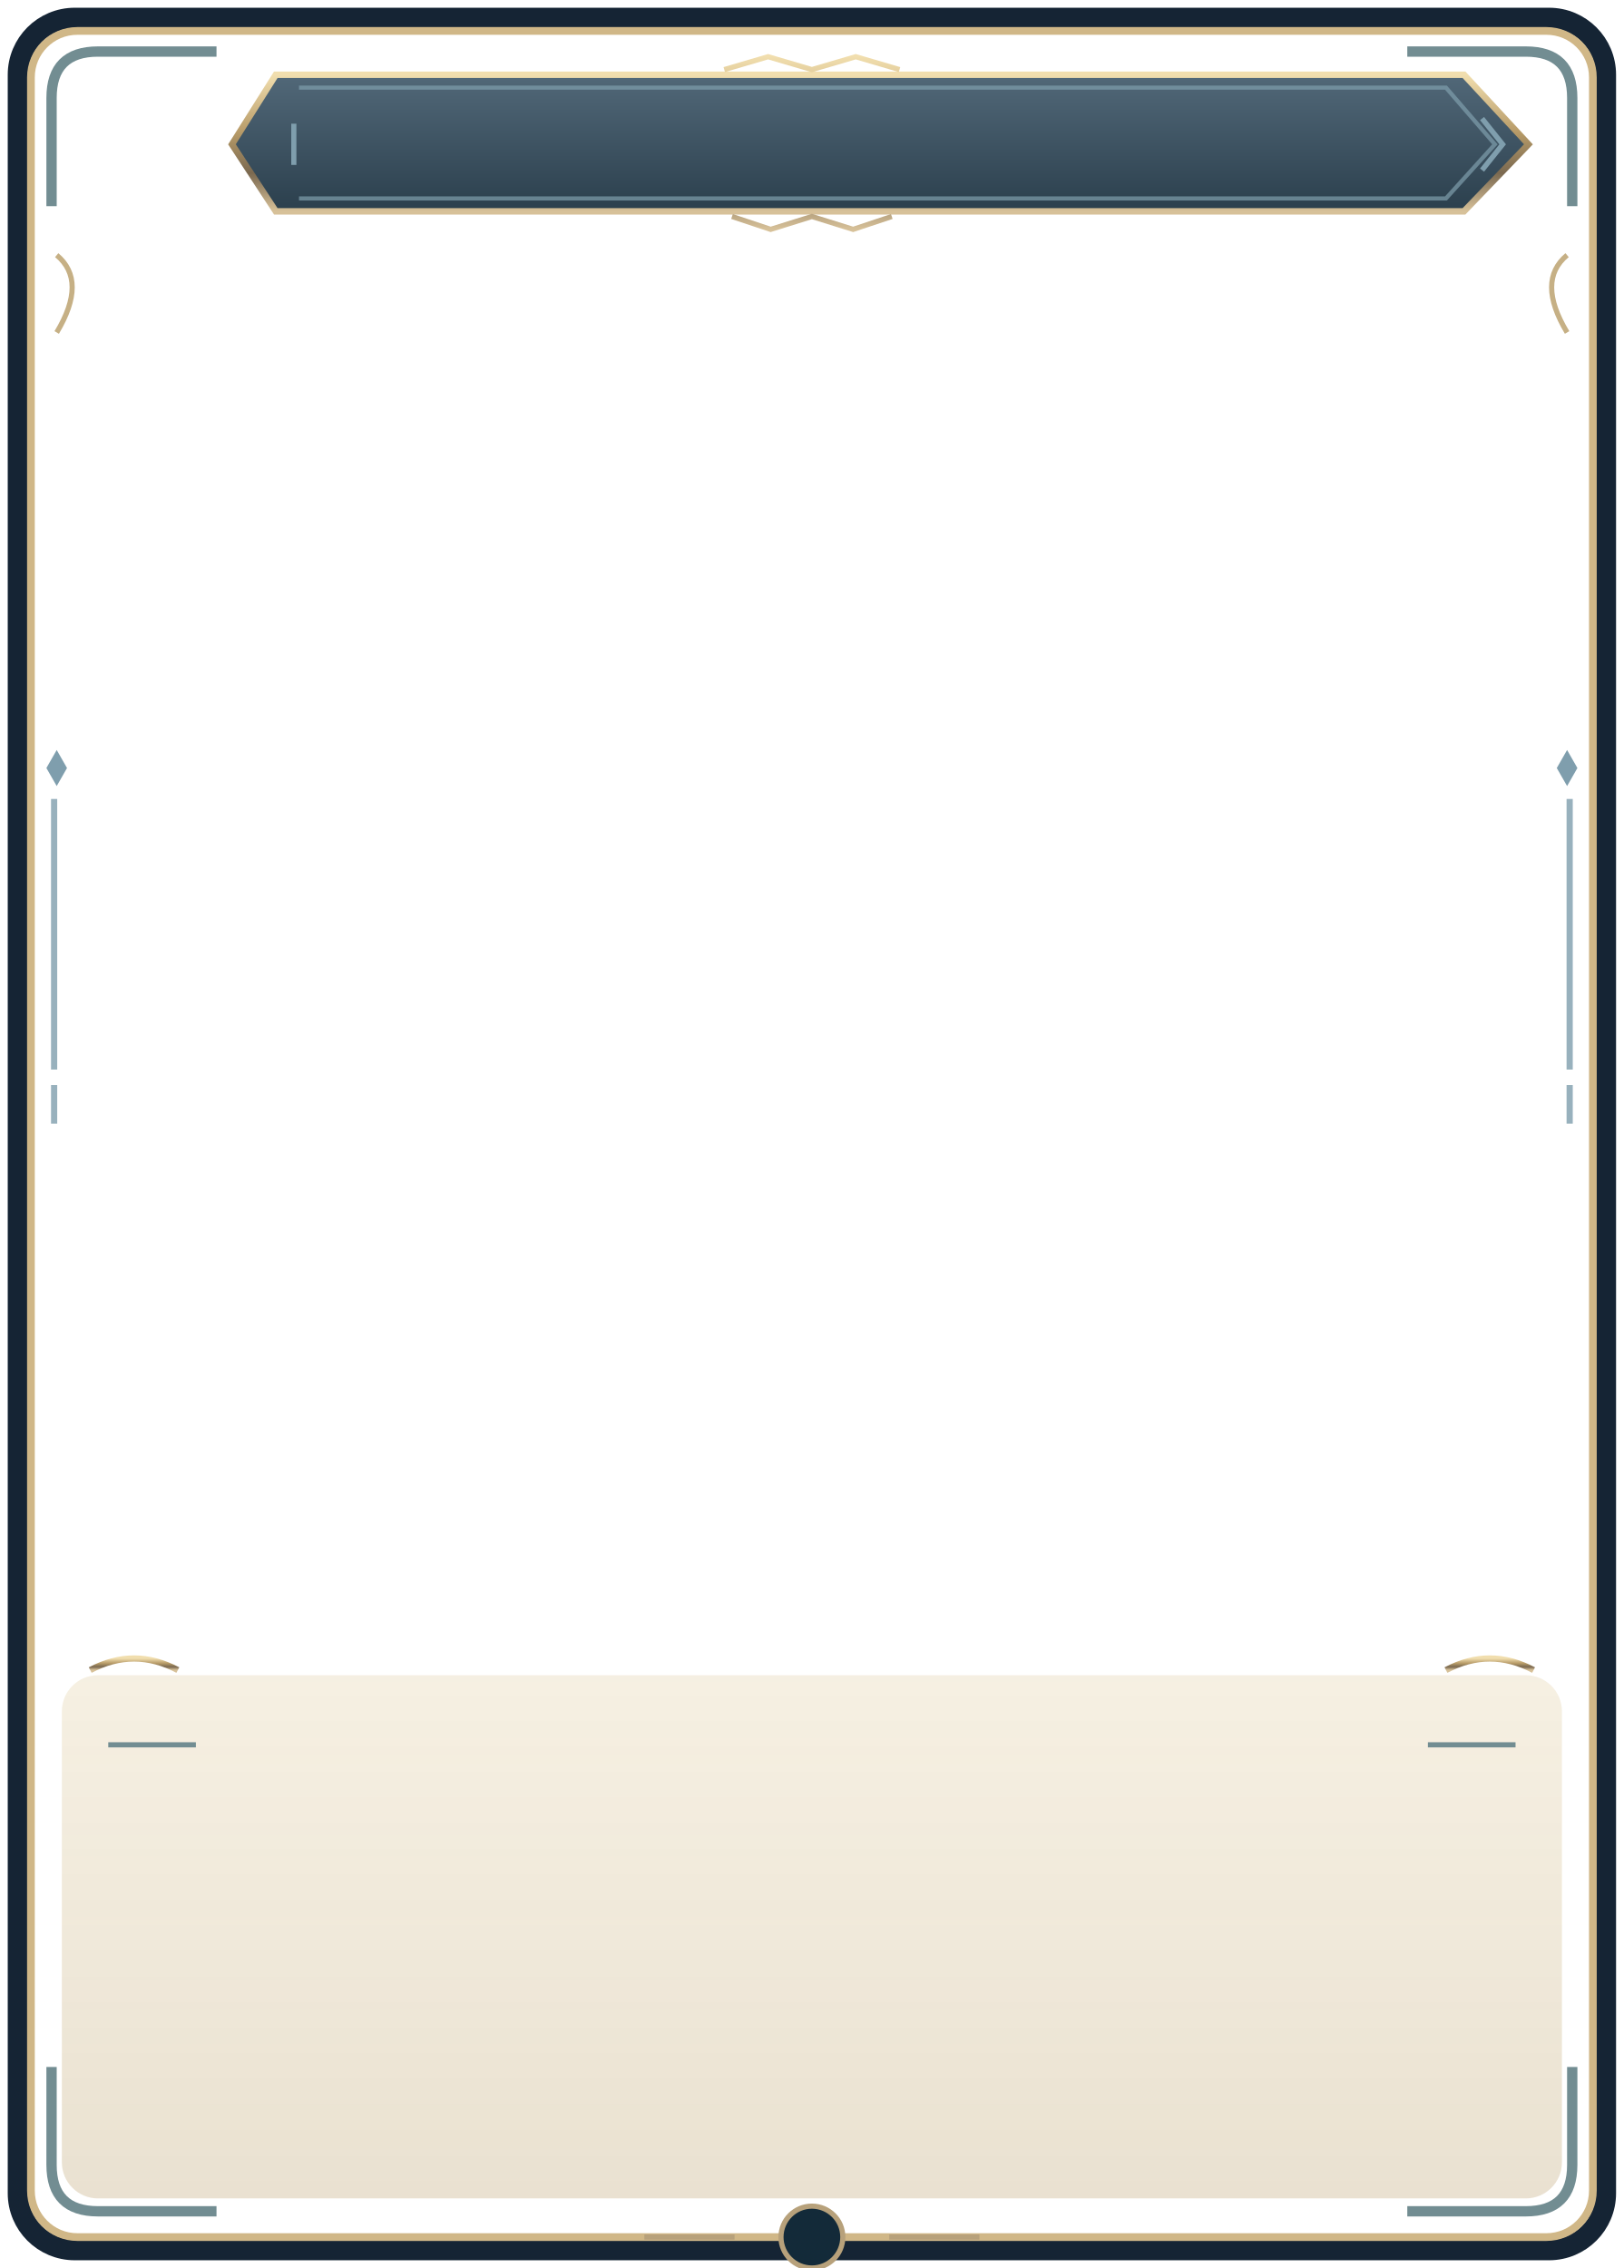
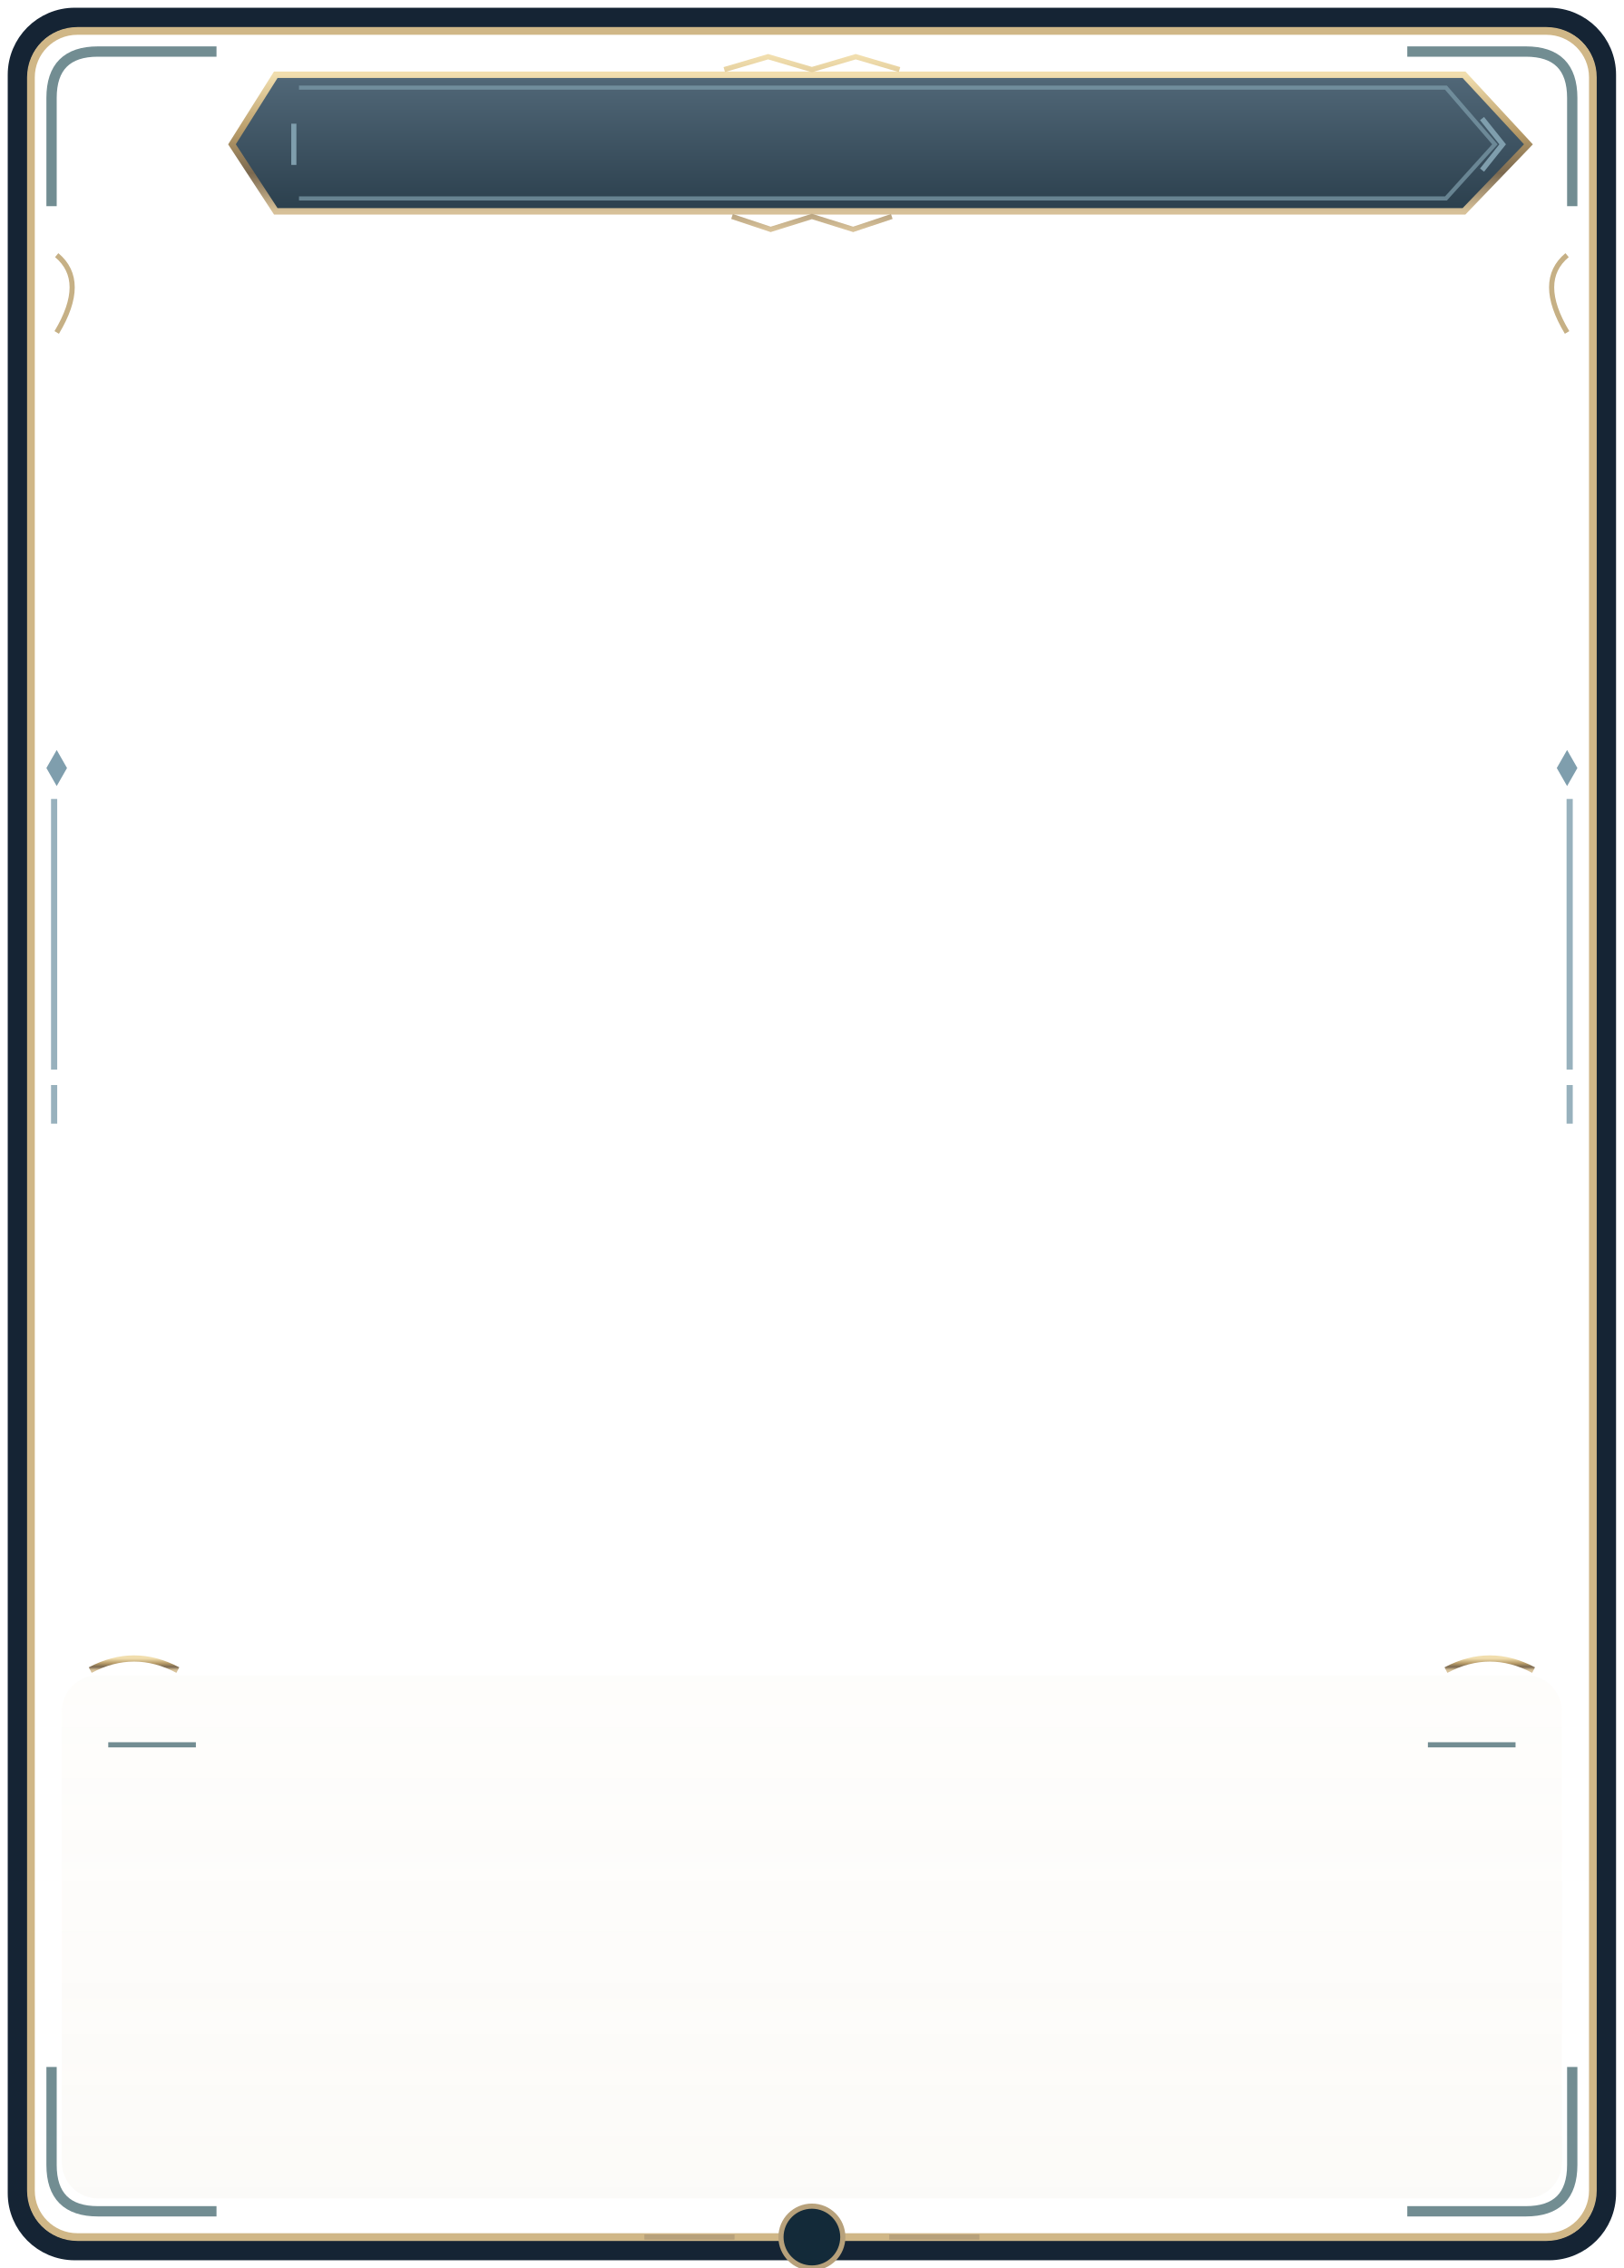
<svg xmlns="http://www.w3.org/2000/svg" width="63mm" height="88mm" viewBox="0 0 630 880">
  <defs>
    <linearGradient id="paper" x2="0" y2="1">
-       <stop stop-color="#f4eddd" stop-opacity=".85" />
-       <stop offset="1" stop-color="#e8dfcd" stop-opacity=".93" />
+       <stop stop-color="#f4eddd" stop-opacity=".10" />
+       <stop offset="1" stop-color="#e8dfcd" stop-opacity=".14" />
    </linearGradient>
  </defs>
  <defs>
    <linearGradient id="metal" x2="0" y2="1">
      <stop stop-color="#f1deae" />
      <stop offset=".42" stop-color="#b79b68" />
      <stop offset=".72" stop-color="#7b6950" />
      <stop offset="1" stop-color="#d7c199" />
    </linearGradient>
    <linearGradient id="title" x2="0" y2="1">
      <stop stop-color="#40596b" />
      <stop offset="1" stop-color="#162c3b" />
    </linearGradient>
  </defs>
  <rect x="7" y="7" width="616" height="866" rx="22" fill="none" stroke="#152434" stroke-width="8" />
  <rect x="12" y="12" width="606" height="856" rx="18" fill="none" stroke="#d0b787" stroke-width="3" />
  <path d="M20 80V38q0-18 18-18h46M610 80V38q0-18-18-18h-46M20 802v38q0 18 18 18h46M610 802v38q0 18-18 18h-46" fill="none" stroke="#728d92" stroke-width="4" />
  <path d="M22 99q12 10 0 30M608 99q-12 10 0 30" fill="none" stroke="#c6b085" stroke-width="2" />
  <path d="M107 29h461l25 27-25 26H107L90 56Z" fill="url(#title)" fill-opacity=".91" stroke="url(#metal)" stroke-width="2.5" />
  <path d="M116 34h445l19 22-19 21H116" fill="none" stroke="#7f9ead" stroke-opacity=".7" stroke-width="1.6" />
  <path d="m281 27 17-5 17 5 17-5 17 5M284 84l15 5 16-5 16 5 15-5" fill="none" stroke="url(#metal)" stroke-width="2" />
  <path d="M114 48v16M575 46l8 10-8 10" fill="none" stroke="#7f9ead" stroke-width="2" />
  <rect x="24" y="650" width="582" height="203" rx="14" fill="url(#paper)" />
  <path d="M42 677h34M588 677h-34" stroke="#728d92" stroke-width="2" />
  <path d="M285 868h-35M345 868h35" stroke="#b7a17b" stroke-width="2" />
  <circle cx="315" cy="868" r="12" fill="#132a39" stroke="#b7a17b" stroke-width="2" />
  <path d="M21 310v105m0 6v15M609 310v105m0 6v15" stroke="#7f9ead" stroke-opacity=".8" stroke-width="2.4" />
  <path d="m18 298 4-7 4 7-4 7ZM604 298l4-7 4 7-4 7Z" fill="#7f9ead" />
  <path d="M35 648q17-9 34 0M561 648q17-9 34 0" fill="none" stroke="url(#metal)" stroke-width="2.4" />
</svg>
